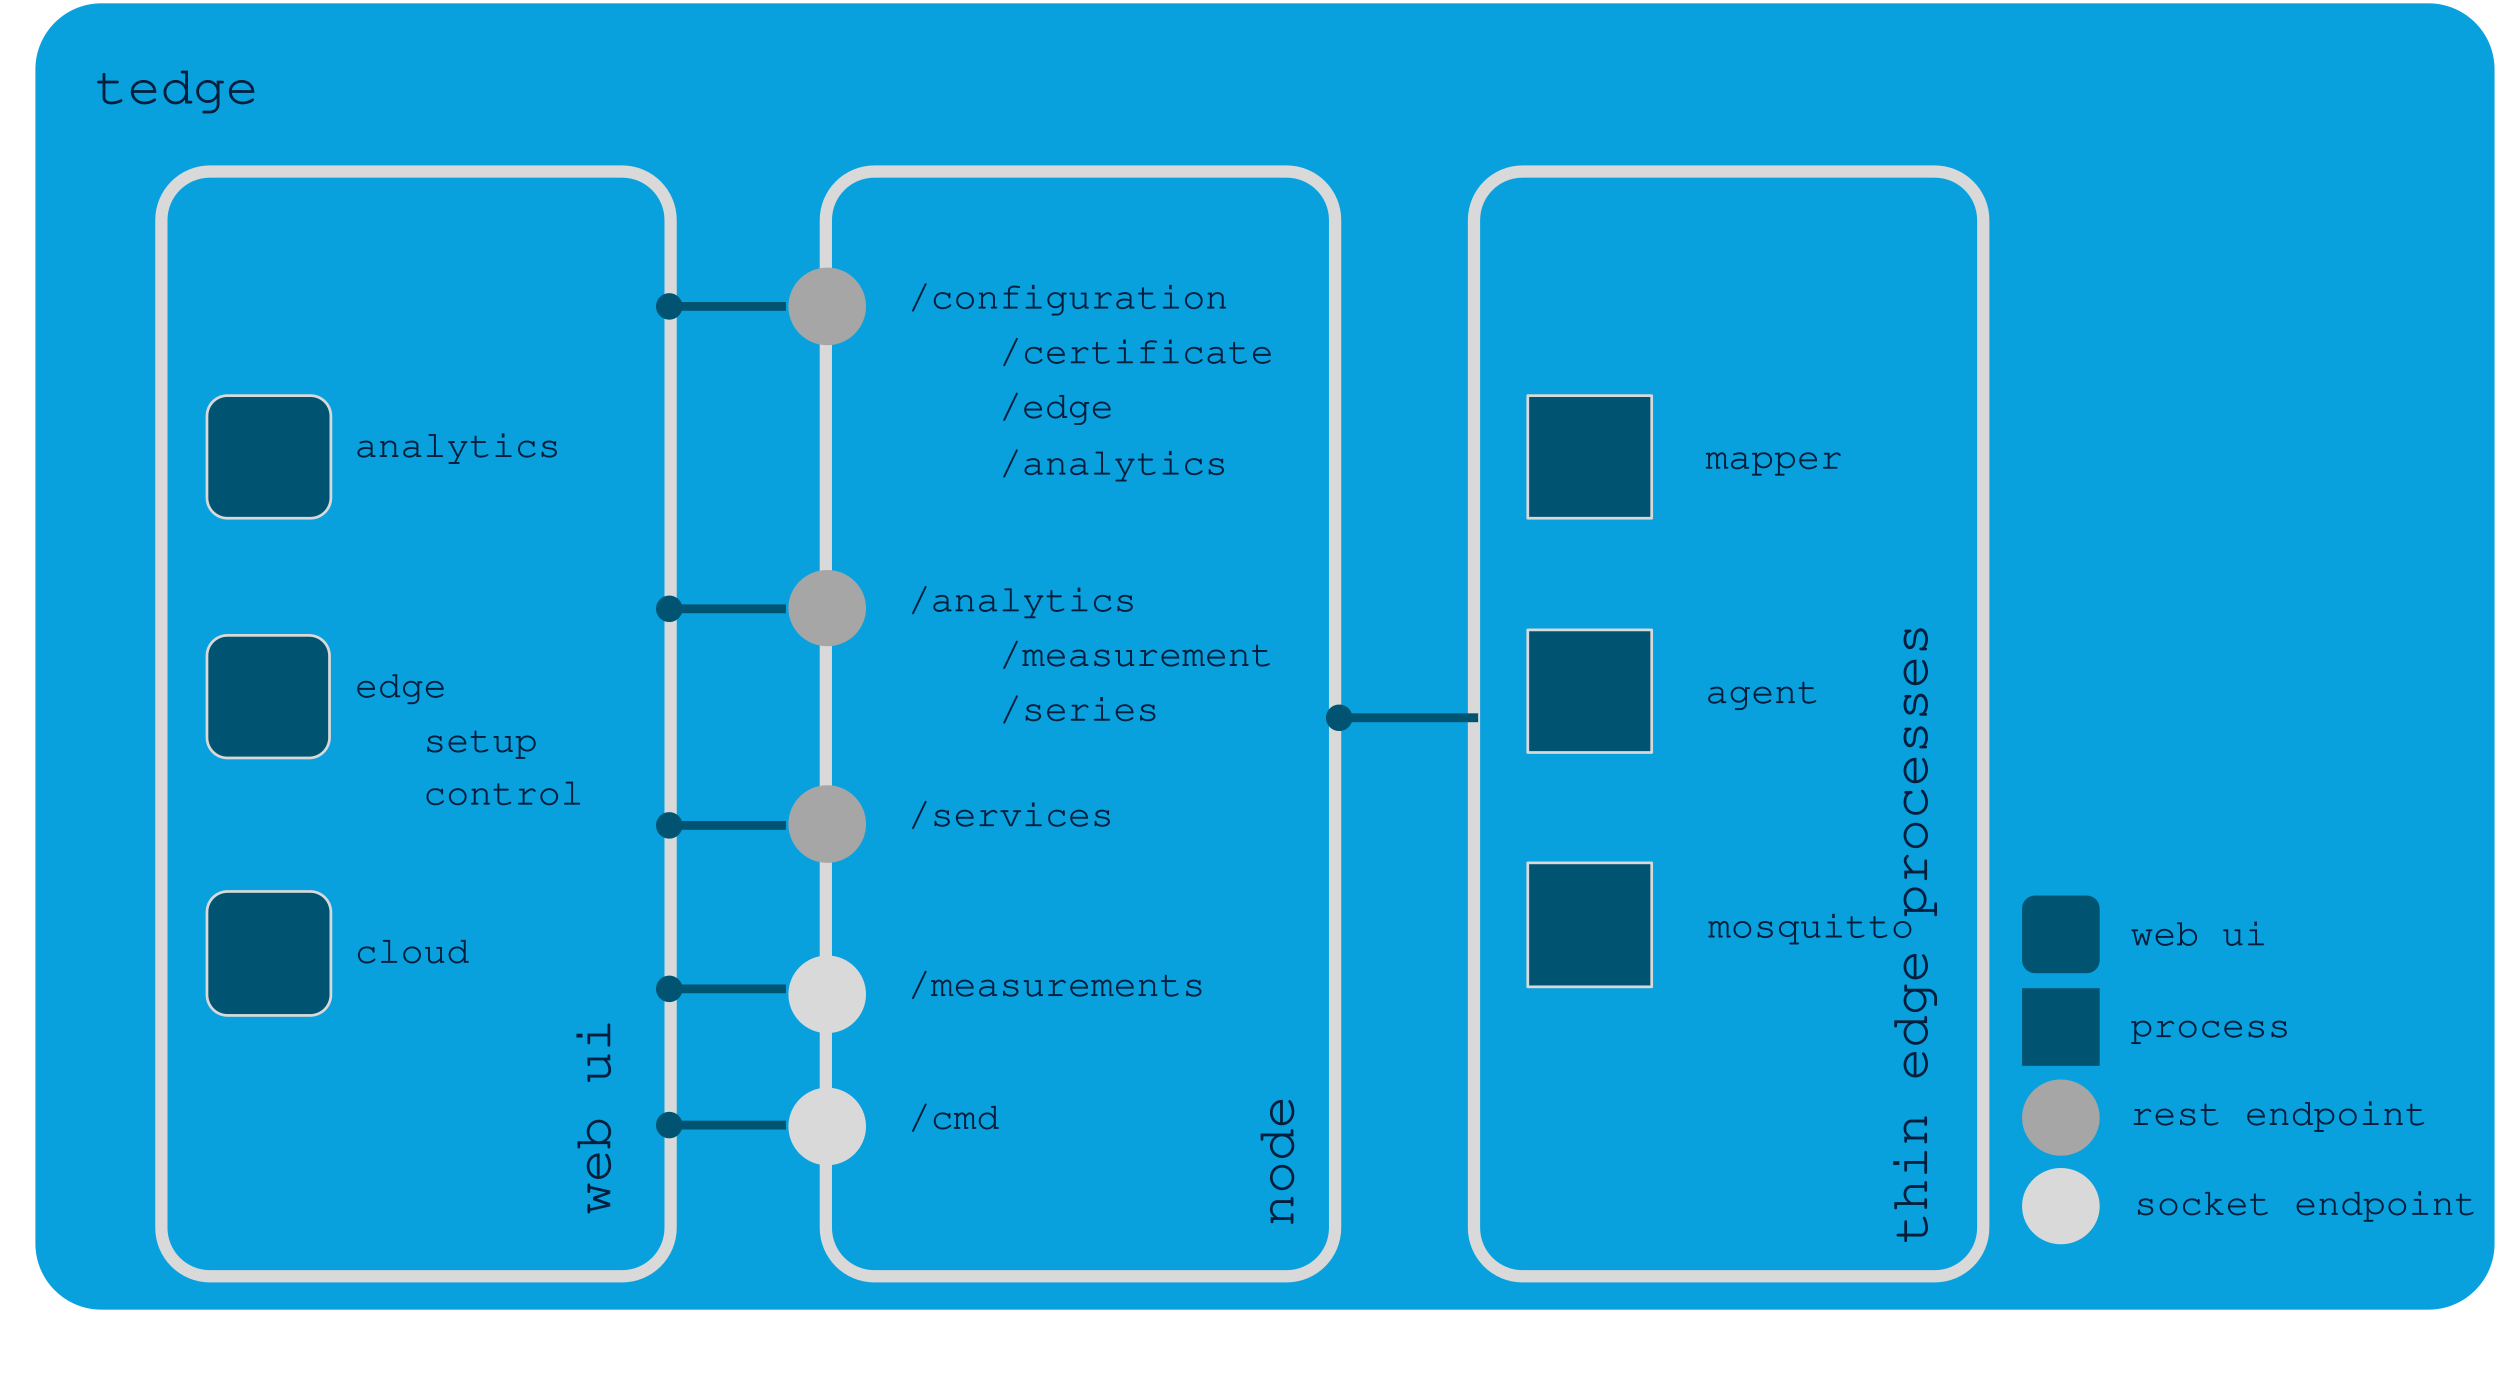
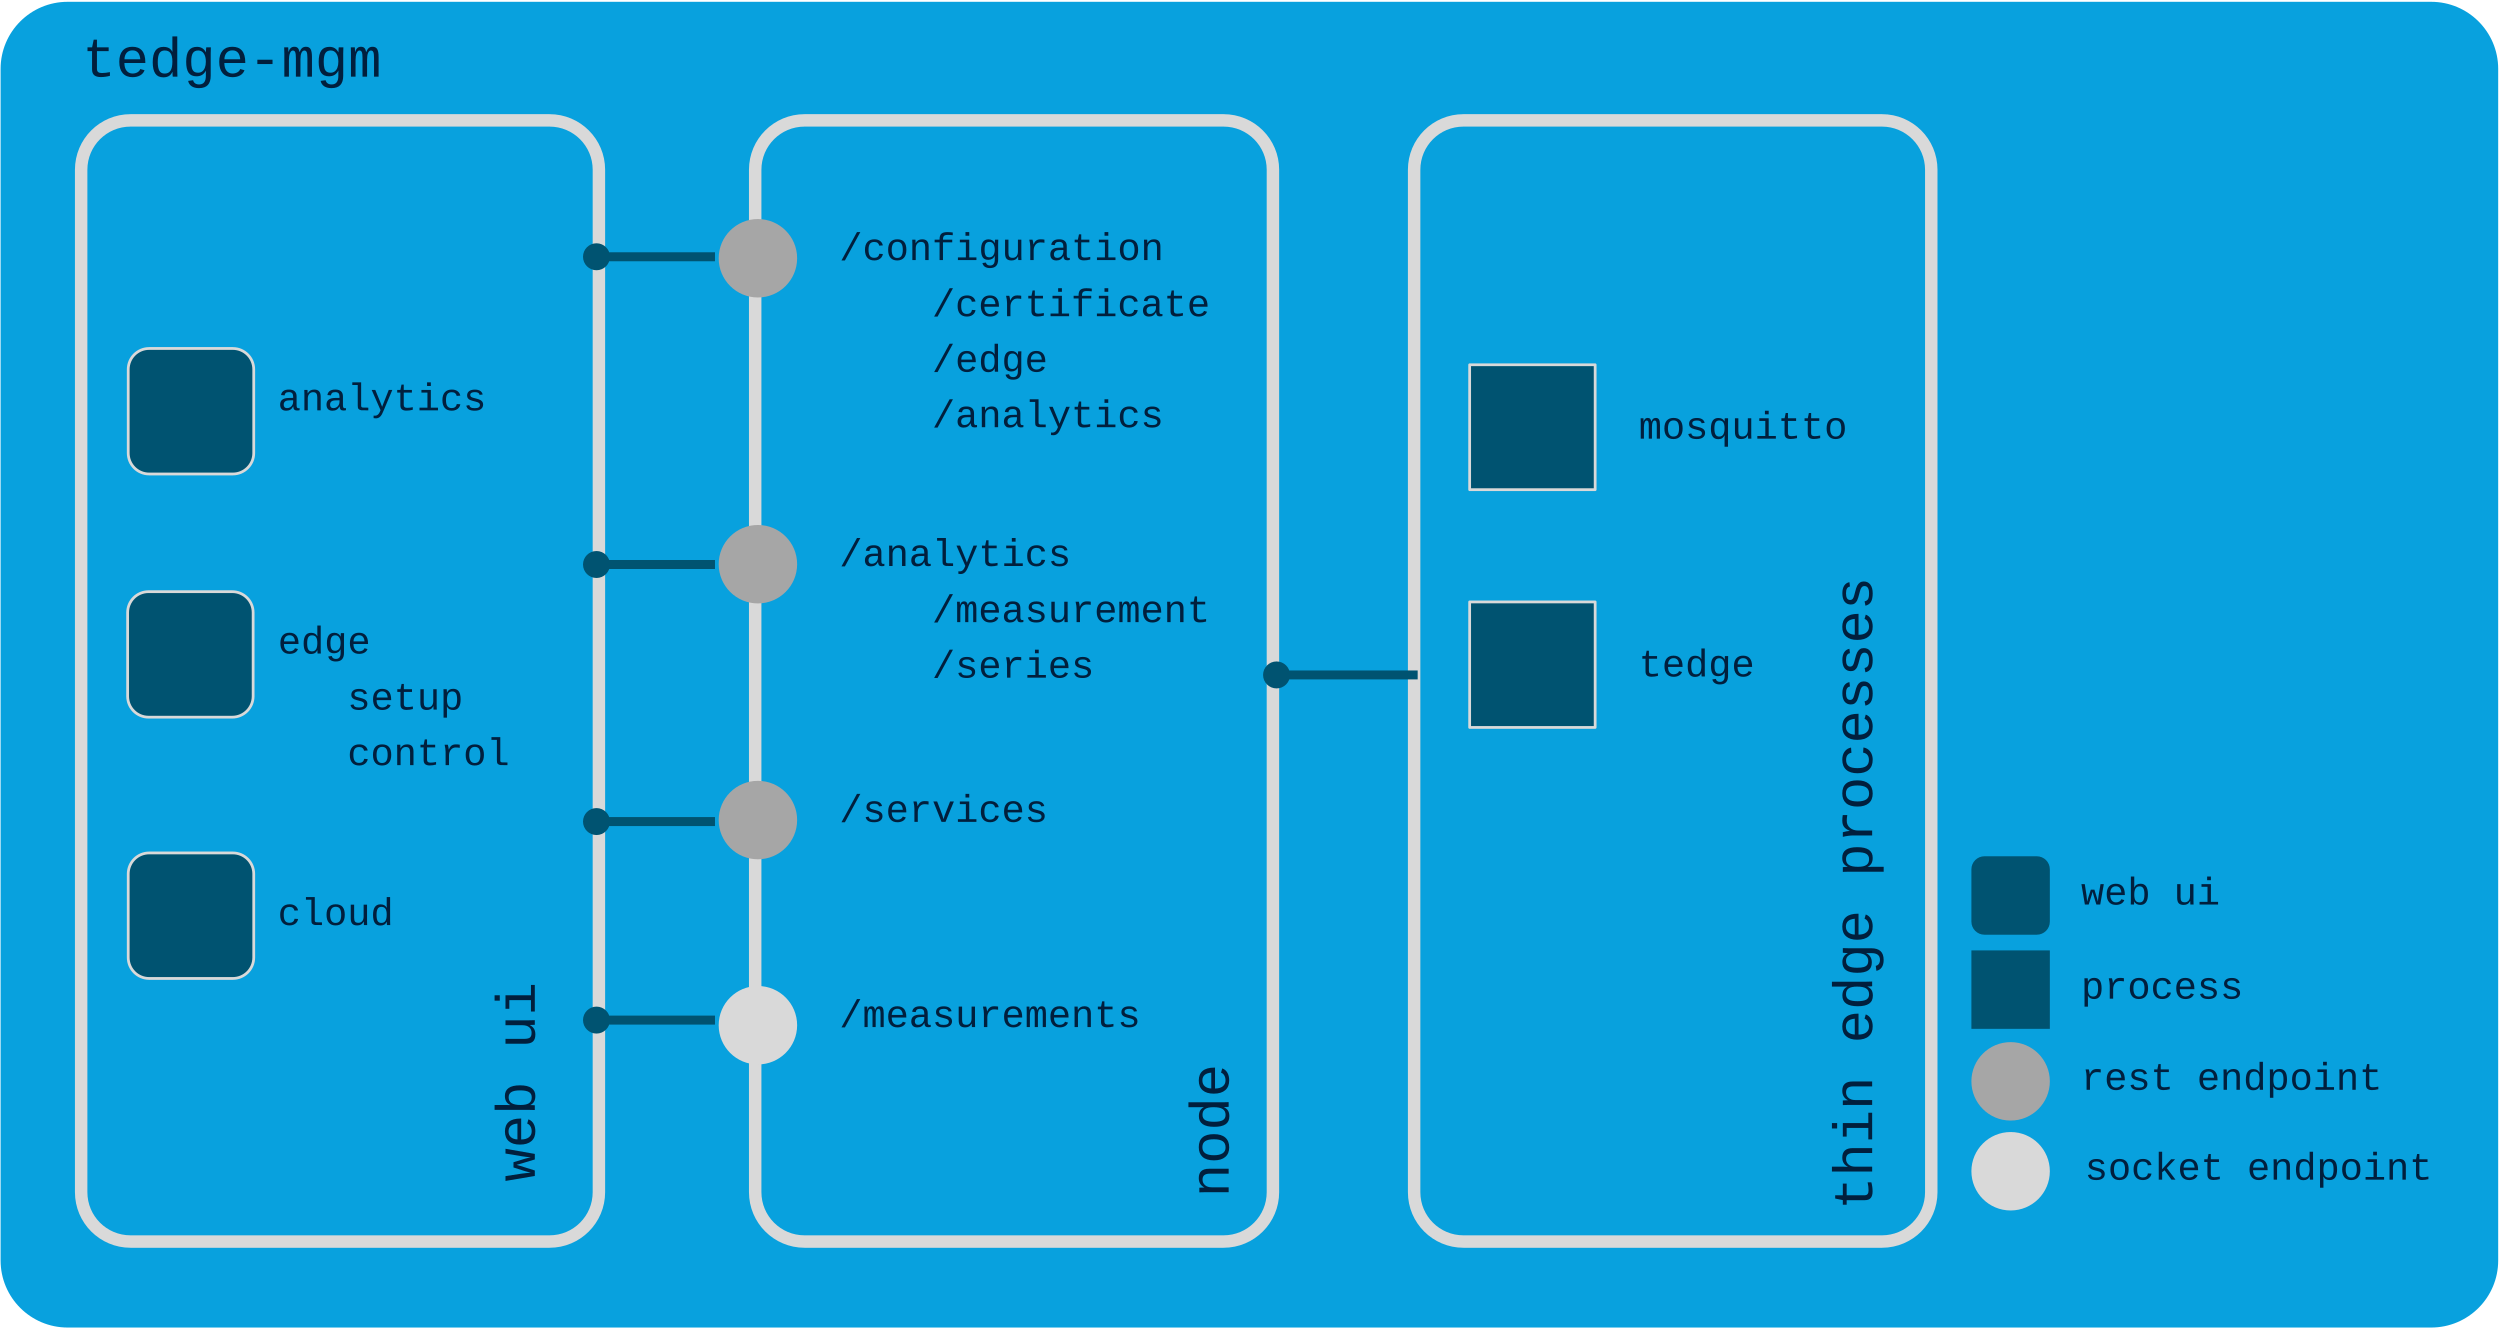
- <svg xmlns="http://www.w3.org/2000/svg" width="1280" height="712" overflow="hidden">
-   <defs>
-     <clipPath id="clip0">
-       <rect x="0" y="4" width="1280" height="712" />
-     </clipPath>
-     <clipPath id="clip1">
-       <rect x="0" y="5" width="1280" height="710" />
-     </clipPath>
-     <clipPath id="clip2">
-       <rect x="0" y="5" width="1280" height="710" />
-     </clipPath>
-     <clipPath id="clip3">
-       <rect x="0" y="5" width="1280" height="710" />
-     </clipPath>
-     <clipPath id="clip4">
-       <rect x="0" y="5" width="1280" height="710" />
-     </clipPath>
-   </defs>
-   <g clip-path="url(#clip0)" transform="matrix(1 0 0 1 0 -4)">
-     <g clip-path="url(#clip1)">
-       <g clip-path="url(#clip2)">
-         <g clip-path="url(#clip3)">
-           <g clip-path="url(#clip4)">
-             <path d="M51.59 58.218C51.59 39.541 66.731 24.401 85.407 24.401L1276.86 24.401C1295.53 24.401 1310.68 39.541 1310.68 58.218L1310.68 659.168C1310.68 677.844 1295.53 692.985 1276.86 692.985L85.407 692.985C66.731 692.985 51.59 677.844 51.59 659.168Z" fill="#08A1DE" fill-rule="evenodd" fill-opacity="1" transform="matrix(1 0 0 1.0004 -33.4641 -18.7132)" />
-             <path d="M456.296 135.357C456.296 121.63 467.425 110.501 481.152 110.501L692.181 110.501C705.91 110.501 717.037 121.63 717.037 135.357L717.037 651.048C717.037 664.776 705.91 675.904 692.181 675.904L481.152 675.904C467.425 675.904 456.296 664.776 456.296 651.048Z" stroke="#D9D9D9" stroke-width="6.275" stroke-linecap="butt" stroke-linejoin="round" stroke-miterlimit="10" stroke-opacity="1" fill="#08A1DE" fill-rule="evenodd" fill-opacity="0.651" transform="matrix(1 0 0 1.0004 -33.4641 -18.7132)" />
-             <path d="M437.124 179.521C437.124 168.547 446.02 159.651 456.993 159.651 467.967 159.651 476.863 168.547 476.863 179.521 476.863 190.494 467.967 199.39 456.993 199.39 446.02 199.39 437.124 190.494 437.124 179.521Z" fill="#A6A6A6" fill-rule="evenodd" fill-opacity="1" transform="matrix(1 0 0 1.0004 -33.4641 -18.7132)" />
-             <text fill="#011F3D" fill-opacity="1" font-family="Courier,Courier_MSFontService,sans-serif" font-style="normal" font-variant="normal" font-weight="400" font-stretch="normal" font-size="28" text-anchor="start" direction="ltr" writing-mode="lr-tb" unicode-bidi="normal" text-decoration="none" transform="matrix(0.697168 0 0 0.697446 464.815 162)">/configuration<tspan fill="#011F3D" fill-opacity="1" font-family="Courier,Courier_MSFontService,sans-serif" font-style="normal" font-variant="normal" font-weight="400" font-stretch="normal" font-size="28" text-anchor="start" direction="ltr" writing-mode="lr-tb" unicode-bidi="normal" text-decoration="none" x="67" y="40.147">/certificate</tspan>
-               <tspan fill="#011F3D" fill-opacity="1" font-family="Courier,Courier_MSFontService,sans-serif" font-style="normal" font-variant="normal" font-weight="400" font-stretch="normal" font-size="28" text-anchor="start" direction="ltr" writing-mode="lr-tb" unicode-bidi="normal" text-decoration="none" x="67" y="80.293">/edge</tspan>
-               <tspan fill="#011F3D" fill-opacity="1" font-family="Courier,Courier_MSFontService,sans-serif" font-style="normal" font-variant="normal" font-weight="400" font-stretch="normal" font-size="28" text-anchor="start" direction="ltr" writing-mode="lr-tb" unicode-bidi="normal" text-decoration="none" x="67" y="121.873">/analytics</tspan>
-             </text>
-             <path d="M437.124 333.943C437.124 323.162 446.02 314.423 456.993 314.423 467.967 314.423 476.863 323.162 476.863 333.943 476.863 344.724 467.967 353.464 456.993 353.464 446.02 353.464 437.124 344.724 437.124 333.943Z" fill="#A6A6A6" fill-rule="evenodd" fill-opacity="1" transform="matrix(1 0 0 1.0004 -33.4641 -18.7132)" />
-             <text fill="#011F3D" fill-opacity="1" font-family="Courier,Courier_MSFontService,sans-serif" font-style="normal" font-variant="normal" font-weight="400" font-stretch="normal" font-size="28" text-anchor="start" direction="ltr" writing-mode="lr-tb" unicode-bidi="normal" text-decoration="none" transform="matrix(0.697168 0 0 0.697446 464.815 317)">/analytics<tspan fill="#011F3D" fill-opacity="1" font-family="Courier,Courier_MSFontService,sans-serif" font-style="normal" font-variant="normal" font-weight="400" font-stretch="normal" font-size="28" text-anchor="start" direction="ltr" writing-mode="lr-tb" unicode-bidi="normal" text-decoration="none" x="67" y="40.147">/measurement</tspan>
-               <tspan fill="#011F3D" fill-opacity="1" font-family="Courier,Courier_MSFontService,sans-serif" font-style="normal" font-variant="normal" font-weight="400" font-stretch="normal" font-size="28" text-anchor="start" direction="ltr" writing-mode="lr-tb" unicode-bidi="normal" text-decoration="none" x="67" y="80.293">/series</tspan>
-             </text>
-             <path d="M437.124 444.444C437.124 433.471 446.02 424.575 456.993 424.575 467.967 424.575 476.863 433.471 476.863 444.444 476.863 455.418 467.967 464.314 456.993 464.314 446.02 464.314 437.124 455.418 437.124 444.444Z" fill="#A6A6A6" fill-rule="evenodd" fill-opacity="1" transform="matrix(1 0 0 1.0004 -33.4641 -18.7132)" />
-             <text fill="#011F3D" fill-opacity="1" font-family="Courier,Courier_MSFontService,sans-serif" font-style="normal" font-variant="normal" font-weight="400" font-stretch="normal" font-size="28" text-anchor="start" direction="ltr" writing-mode="lr-tb" unicode-bidi="normal" text-decoration="none" transform="matrix(0.697168 0 0 0.697446 464.815 427)">/services</text>
-             <path d="M437.124 531.59C437.124 520.617 446.02 511.721 456.993 511.721 467.967 511.721 476.863 520.617 476.863 531.59 476.863 542.564 467.967 551.46 456.993 551.46 446.02 551.46 437.124 542.564 437.124 531.59Z" fill="#D9D9D9" fill-rule="evenodd" fill-opacity="1" transform="matrix(1 0 0 1.0004 -33.4641 -18.7132)" />
-             <text fill="#011F3D" fill-opacity="1" font-family="Courier,Courier_MSFontService,sans-serif" font-style="normal" font-variant="normal" font-weight="400" font-stretch="normal" font-size="28" text-anchor="start" direction="ltr" writing-mode="lr-tb" unicode-bidi="normal" text-decoration="none" transform="matrix(0.697168 0 0 0.697446 464.815 514)">/measurements</text>
-             <path d="M437.124 599.216C437.124 588.242 446.02 579.346 456.993 579.346 467.967 579.346 476.863 588.242 476.863 599.216 476.863 610.189 467.967 619.085 456.993 619.085 446.02 619.085 437.124 610.189 437.124 599.216Z" fill="#D9D9D9" fill-rule="evenodd" fill-opacity="1" transform="matrix(1 0 0 1.0004 -33.4641 -18.7132)" />
-             <text fill="#011F3D" fill-opacity="1" font-family="Courier,Courier_MSFontService,sans-serif" font-style="normal" font-variant="normal" font-weight="400" font-stretch="normal" font-size="28" text-anchor="start" direction="ltr" writing-mode="lr-tb" unicode-bidi="normal" text-decoration="none" transform="matrix(0.697168 0 0 0.697446 464.815 582)">/cmd</text>
-             <path d="M788.148 135.357C788.148 121.63 799.275 110.501 813.002 110.501L1024.03 110.501C1037.76 110.501 1048.89 121.63 1048.89 135.357L1048.89 651.048C1048.89 664.776 1037.76 675.904 1024.03 675.904L813.002 675.904C799.275 675.904 788.148 664.776 788.148 651.048Z" stroke="#D9D9D9" stroke-width="6.275" stroke-linecap="butt" stroke-linejoin="round" stroke-miterlimit="10" stroke-opacity="1" fill="#08A1DE" fill-rule="evenodd" fill-opacity="0.529" transform="matrix(1 0 0 1.0004 -33.4641 -18.7132)" />
-             <text fill="#011F3D" fill-opacity="1" font-family="Courier,Courier_MSFontService,sans-serif" font-style="normal" font-variant="normal" font-weight="400" font-stretch="normal" font-size="40" text-anchor="start" direction="ltr" writing-mode="lr-tb" unicode-bidi="normal" text-decoration="none" transform="matrix(-1.28068e-16 -0.697446 0.697168 -1.28119e-16 986.681 641)">thin edge processes</text>
-             <path d="M116.078 135.357C116.078 121.63 127.207 110.501 140.935 110.501L351.963 110.501C365.69 110.501 376.819 121.63 376.819 135.357L376.819 651.048C376.819 664.776 365.69 675.904 351.963 675.904L140.935 675.904C127.207 675.904 116.078 664.776 116.078 651.048Z" stroke="#D9D9D9" stroke-width="6.275" stroke-linecap="butt" stroke-linejoin="round" stroke-miterlimit="10" stroke-opacity="1" fill="#08A1DE" fill-rule="evenodd" fill-opacity="0.651" transform="matrix(1 0 0 1.0004 -33.4641 -18.7132)" />
-             <text fill="#011F3D" fill-opacity="1" font-family="Courier,Courier_MSFontService,sans-serif" font-style="normal" font-variant="normal" font-weight="400" font-stretch="normal" font-size="40" text-anchor="start" direction="ltr" writing-mode="lr-tb" unicode-bidi="normal" text-decoration="none" transform="matrix(-1.28068e-16 -0.697446 0.697168 -1.28119e-16 312.457 626)">web ui</text>
-             <text fill="#011F3D" fill-opacity="1" font-family="Courier,Courier_MSFontService,sans-serif" font-style="normal" font-variant="normal" font-weight="400" font-stretch="normal" font-size="28" text-anchor="start" direction="ltr" writing-mode="lr-tb" unicode-bidi="normal" text-decoration="none" transform="matrix(0.697168 0 0 0.697446 181.685 238)">analytics<tspan fill="#011F3D" fill-opacity="1" font-family="Courier,Courier_MSFontService,sans-serif" font-style="normal" font-variant="normal" font-weight="400" font-stretch="normal" font-size="28" text-anchor="start" direction="ltr" writing-mode="lr-tb" unicode-bidi="normal" text-decoration="none" x="0.1" y="176.358">edge</tspan>
-               <tspan fill="#011F3D" fill-opacity="1" font-family="Courier,Courier_MSFontService,sans-serif" font-style="normal" font-variant="normal" font-weight="400" font-stretch="normal" font-size="28" text-anchor="start" direction="ltr" writing-mode="lr-tb" unicode-bidi="normal" text-decoration="none" x="50.35" y="216.504">setup</tspan>
-               <tspan fill="#011F3D" fill-opacity="1" font-family="Courier,Courier_MSFontService,sans-serif" font-style="normal" font-variant="normal" font-weight="400" font-stretch="normal" font-size="28" text-anchor="start" direction="ltr" writing-mode="lr-tb" unicode-bidi="normal" text-decoration="none" x="50.35" y="255.217">control</tspan>
-               <tspan fill="#011F3D" fill-opacity="1" font-family="Courier,Courier_MSFontService,sans-serif" font-style="normal" font-variant="normal" font-weight="400" font-stretch="normal" font-size="28" text-anchor="start" direction="ltr" writing-mode="lr-tb" unicode-bidi="normal" text-decoration="none" x="0" y="371.355">cloud</tspan>
-             </text>
-             <text fill="#011F3D" fill-opacity="1" font-family="Courier,Courier_MSFontService,sans-serif" font-style="normal" font-variant="normal" font-weight="400" font-stretch="normal" font-size="40" text-anchor="start" direction="ltr" writing-mode="lr-tb" unicode-bidi="normal" text-decoration="none" transform="matrix(-1.28068e-16 -0.697446 0.697168 -1.28119e-16 662.257 632)">node</text>
-             <path d="M1068.76 594.684C1068.76 583.903 1077.65 575.163 1088.63 575.163 1099.6 575.163 1108.5 583.903 1108.5 594.684 1108.5 605.465 1099.6 614.205 1088.63 614.205 1077.65 614.205 1068.76 605.465 1068.76 594.684Z" fill="#A6A6A6" fill-rule="evenodd" fill-opacity="1" transform="matrix(1 0 0 1.0004 -33.4641 -18.7132)" />
-             <text fill="#011F3D" fill-opacity="1" font-family="Courier,Courier_MSFontService,sans-serif" font-style="normal" font-variant="normal" font-weight="400" font-stretch="normal" font-size="28" text-anchor="start" direction="ltr" writing-mode="lr-tb" unicode-bidi="normal" text-decoration="none" transform="matrix(0.697168 0 0 0.697446 1090.82 580)">rest endpoint</text>
-             <path d="M1068.76 640C1068.76 629.219 1077.65 620.479 1088.63 620.479 1099.6 620.479 1108.5 629.219 1108.5 640 1108.5 650.781 1099.6 659.521 1088.63 659.521 1077.65 659.521 1068.76 650.781 1068.76 640Z" fill="#D9D9D9" fill-rule="evenodd" fill-opacity="1" transform="matrix(1 0 0 1.0004 -33.4641 -18.7132)" />
-             <text fill="#011F3D" fill-opacity="1" font-family="Courier,Courier_MSFontService,sans-serif" font-style="normal" font-variant="normal" font-weight="400" font-stretch="normal" font-size="28" text-anchor="start" direction="ltr" writing-mode="lr-tb" unicode-bidi="normal" text-decoration="none" transform="matrix(0.697168 0 0 0.697446 1092.71 626)">socket endpoint</text>
-             <path d="M1068.76 528.453 1108.5 528.453 1108.5 568.192 1068.76 568.192Z" fill="#005371" fill-rule="nonzero" fill-opacity="1" transform="matrix(1 0 0 1.0004 -33.4641 -18.7132)" />
-             <text fill="#011F3D" fill-opacity="1" font-family="Courier,Courier_MSFontService,sans-serif" font-style="normal" font-variant="normal" font-weight="400" font-stretch="normal" font-size="28" text-anchor="start" direction="ltr" writing-mode="lr-tb" unicode-bidi="normal" text-decoration="none" transform="matrix(0.697168 0 0 0.697446 1090.82 535)">process<tspan fill="#011F3D" fill-opacity="1" font-family="Courier,Courier_MSFontService,sans-serif" font-style="normal" font-variant="normal" font-weight="400" font-stretch="normal" font-size="28" text-anchor="start" direction="ltr" writing-mode="lr-tb" unicode-bidi="normal" text-decoration="none" x="-0.006" y="-67.389">web </tspan>
-               <tspan fill="#011F3D" fill-opacity="1" font-family="Courier,Courier_MSFontService,sans-serif" font-style="normal" font-variant="normal" font-weight="400" font-stretch="normal" font-size="28" text-anchor="start" direction="ltr" writing-mode="lr-tb" unicode-bidi="normal" text-decoration="none" x="66.994" y="-67.389">ui</tspan>
-             </text>
-             <path d="M1068.76 487.669C1068.76 484.011 1071.72 481.046 1075.38 481.046L1101.87 481.046C1105.53 481.046 1108.5 484.011 1108.5 487.669L1108.5 514.161C1108.5 517.819 1105.53 520.784 1101.87 520.784L1075.38 520.784C1071.72 520.784 1068.76 517.819 1068.76 514.161Z" fill="#005371" fill-rule="evenodd" fill-opacity="1" transform="matrix(1 0 0 1.0004 -33.4641 -18.7132)" />
-             <path d="M815.686 225.185 879.129 225.185 879.129 287.93 815.686 287.93Z" stroke="#D9D9D9" stroke-width="1.394" stroke-linecap="butt" stroke-linejoin="round" stroke-miterlimit="10" stroke-opacity="1" fill="#005371" fill-rule="nonzero" fill-opacity="1" transform="matrix(1 0 0 1.0004 -33.4641 -18.7132)" />
-             <text fill="#011F3D" fill-opacity="1" font-family="Courier,Courier_MSFontService,sans-serif" font-style="normal" font-variant="normal" font-weight="400" font-stretch="normal" font-size="28" text-anchor="start" direction="ltr" writing-mode="lr-tb" unicode-bidi="normal" text-decoration="none" transform="matrix(0.697168 0 0 0.697446 873.237 244)">mapper</text>
-             <path d="M815.686 345.098 879.129 345.098 879.129 407.843 815.686 407.843Z" stroke="#D9D9D9" stroke-width="1.394" stroke-linecap="butt" stroke-linejoin="round" stroke-miterlimit="10" stroke-opacity="1" fill="#005371" fill-rule="nonzero" fill-opacity="1" transform="matrix(1 0 0 1.0004 -33.4641 -18.7132)" />
-             <text fill="#011F3D" fill-opacity="1" font-family="Courier,Courier_MSFontService,sans-serif" font-style="normal" font-variant="normal" font-weight="400" font-stretch="normal" font-size="28" text-anchor="start" direction="ltr" writing-mode="lr-tb" unicode-bidi="normal" text-decoration="none" transform="matrix(0.697168 0 0 0.697446 873.237 364)">agent</text>
-             <path d="M815.686 464.314 879.129 464.314 879.129 527.756 815.686 527.756Z" stroke="#D9D9D9" stroke-width="1.394" stroke-linecap="butt" stroke-linejoin="round" stroke-miterlimit="10" stroke-opacity="1" fill="#005371" fill-rule="nonzero" fill-opacity="1" transform="matrix(1 0 0 1.0004 -33.4641 -18.7132)" />
-             <text fill="#011F3D" fill-opacity="1" font-family="Courier,Courier_MSFontService,sans-serif" font-style="normal" font-variant="normal" font-weight="400" font-stretch="normal" font-size="28" text-anchor="start" direction="ltr" writing-mode="lr-tb" unicode-bidi="normal" text-decoration="none" transform="matrix(0.697168 0 0 0.697446 874.52 484)">mosquitto</text>
-             <path d="M139.434 235.643C139.434 229.867 144.116 225.185 149.891 225.185L192.418 225.185C198.194 225.185 202.876 229.867 202.876 235.643L202.876 277.473C202.876 283.248 198.194 287.93 192.418 287.93L149.891 287.93C144.116 287.93 139.434 283.248 139.434 277.473Z" stroke="#D9D9D9" stroke-width="1.394" stroke-linecap="butt" stroke-linejoin="round" stroke-miterlimit="10" stroke-opacity="1" fill="#005371" fill-rule="evenodd" fill-opacity="1" transform="matrix(1 0 0 1.0004 -33.4641 -18.7132)" />
-             <path d="M139.434 358.344C139.434 352.569 144.116 347.887 149.891 347.887L191.721 347.887C197.496 347.887 202.179 352.569 202.179 358.344L202.179 400.174C202.179 405.95 197.496 410.632 191.721 410.632L149.891 410.632C144.116 410.632 139.434 405.95 139.434 400.174Z" stroke="#D9D9D9" stroke-width="1.394" stroke-linecap="butt" stroke-linejoin="round" stroke-miterlimit="10" stroke-opacity="1" fill="#005371" fill-rule="evenodd" fill-opacity="1" transform="matrix(1 0 0 1.0004 -33.4641 -18.7132)" />
-             <path d="M139.434 489.528C139.434 483.688 144.167 478.954 150.007 478.954L192.302 478.954C198.142 478.954 202.876 483.688 202.876 489.528L202.876 531.823C202.876 537.663 198.142 542.396 192.302 542.396L150.007 542.396C144.167 542.396 139.434 537.663 139.434 531.823Z" stroke="#D9D9D9" stroke-width="1.394" stroke-linecap="butt" stroke-linejoin="round" stroke-miterlimit="10" stroke-opacity="1" fill="#005371" fill-rule="evenodd" fill-opacity="1" transform="matrix(1 0 0 1.0004 -33.4641 -18.7132)" />
-             <text fill="#011F3D" fill-opacity="1" font-family="Courier,Courier_MSFontService,sans-serif" font-style="normal" font-variant="normal" font-weight="400" font-stretch="normal" font-size="40" text-anchor="start" direction="ltr" writing-mode="lr-tb" unicode-bidi="normal" text-decoration="none" transform="matrix(0.697168 0 0 0.697446 48.6163 57)">tedge</text>
-             <path d="M376.122 177.255 435.865 177.255 435.865 181.786 376.122 181.786ZM376.122 186.318C372.368 186.318 369.325 183.275 369.325 179.521 369.325 175.766 372.368 172.723 376.122 172.723 379.876 172.723 382.919 175.766 382.919 179.521 382.919 183.275 379.876 186.318 376.122 186.318Z" fill="#005371" fill-rule="nonzero" fill-opacity="1" transform="matrix(1 0 0 1.0004 -33.4641 -18.7132)" />
-             <path d="M376.122 332.026 435.865 332.026 435.865 336.558 376.122 336.558ZM376.122 341.089C372.368 341.089 369.325 338.046 369.325 334.292 369.325 330.538 372.368 327.495 376.122 327.495 379.876 327.495 382.919 330.538 382.919 334.292 382.919 338.046 379.876 341.089 376.122 341.089Z" fill="#005371" fill-rule="nonzero" fill-opacity="1" transform="matrix(1 0 0 1.0004 -33.4641 -18.7132)" />
-             <path d="M376.122 442.876 435.865 442.876 435.865 447.407 376.122 447.407ZM376.122 451.939C372.368 451.939 369.325 448.896 369.325 445.142 369.325 441.387 372.368 438.344 376.122 438.344 379.876 438.344 382.919 441.387 382.919 445.142 382.919 448.896 379.876 451.939 376.122 451.939Z" fill="#005371" fill-rule="nonzero" fill-opacity="1" transform="matrix(1 0 0 1.0004 -33.4641 -18.7132)" />
-             <path d="M376.122 526.536 435.865 526.536 435.865 531.068 376.122 531.068ZM376.122 535.599C372.368 535.599 369.325 532.556 369.325 528.802 369.325 525.047 372.368 522.004 376.122 522.004 379.876 522.004 382.919 525.047 382.919 528.802 382.919 532.556 379.876 535.599 376.122 535.599Z" fill="#005371" fill-rule="nonzero" fill-opacity="1" transform="matrix(1 0 0 1.0004 -33.4641 -18.7132)" />
-             <path d="M376.122 596.253 435.865 596.253 435.865 600.784 376.122 600.784ZM376.122 605.316C372.368 605.316 369.325 602.273 369.325 598.518 369.325 594.764 372.368 591.721 376.122 591.721 379.876 591.721 382.919 594.764 382.919 598.518 382.919 602.273 379.876 605.316 376.122 605.316Z" fill="#005371" fill-rule="nonzero" fill-opacity="1" transform="matrix(1 0 0 1.0004 -33.4641 -18.7132)" />
-             <path d="M719.129 387.8 790.275 387.8 790.275 392.331 719.129 392.331ZM719.129 396.863C715.378 396.863 712.331 393.82 712.331 390.065 712.331 386.311 715.378 383.268 719.129 383.268 722.879 383.268 725.926 386.311 725.926 390.065 725.926 393.82 722.879 396.863 719.129 396.863Z" fill="#005371" fill-rule="nonzero" fill-opacity="1" transform="matrix(1 0 0 1.0004 -33.4641 -18.7132)" />
-           </g>
-         </g>
-       </g>
+ <svg xmlns="http://www.w3.org/2000/svg" width="4143" height="2200" xml:space="preserve" overflow="hidden">
+   <g transform="translate(-169 -77)">
+     <g>
+       <path d="M170 191.125C170 129.752 219.752 80 281.125 80L4197.88 80C4259.25 80 4309 129.752 4309 191.125L4309 2165.88C4309 2227.25 4259.25 2277 4197.88 2277L281.125 2277C219.752 2277 170 2227.25 170 2165.88Z" fill="#08A1DE" fill-rule="evenodd" fill-opacity="1" />
+       <path d="M1420.5 358.293C1420.5 313.12 1457.12 276.5 1502.29 276.5L2196.71 276.5C2241.88 276.5 2278.5 313.12 2278.5 358.293L2278.5 2052.71C2278.5 2097.88 2241.88 2134.5 2196.71 2134.5L1502.29 2134.5C1457.12 2134.5 1420.5 2097.88 1420.5 2052.71Z" stroke="#D9D9D9" stroke-width="20.625" stroke-linecap="butt" stroke-linejoin="round" stroke-miterlimit="10" stroke-opacity="1" fill="#08A1DE" fill-rule="evenodd" fill-opacity="0.651" />
+       <path d="M1360 505C1360 469.101 1389.1 440 1425 440 1460.9 440 1490 469.101 1490 505 1490 540.898 1460.9 570 1425 570 1389.1 570 1360 540.898 1360 505Z" fill="#A6A6A6" fill-rule="evenodd" fill-opacity="1" />
+       <text fill="#011F3D" fill-opacity="1" font-family="Courier New,Courier New_MSFontService,sans-serif" font-style="normal" font-variant="normal" font-weight="400" font-stretch="normal" font-size="64" text-anchor="start" direction="ltr" writing-mode="lr-tb" unicode-bidi="normal" text-decoration="none" transform="matrix(1 0 0 1 1559.94 508)">/configuration</text>
+       <text fill="#011F3D" fill-opacity="1" font-family="Courier New,Courier New_MSFontService,sans-serif" font-style="normal" font-variant="normal" font-weight="400" font-stretch="normal" font-size="64" text-anchor="start" direction="ltr" writing-mode="lr-tb" unicode-bidi="normal" text-decoration="none" transform="matrix(1 0 0 1 1713.48 601)">/certificate</text>
+       <text fill="#011F3D" fill-opacity="1" font-family="Courier New,Courier New_MSFontService,sans-serif" font-style="normal" font-variant="normal" font-weight="400" font-stretch="normal" font-size="64" text-anchor="start" direction="ltr" writing-mode="lr-tb" unicode-bidi="normal" text-decoration="none" transform="matrix(1 0 0 1 1713.48 693)">/edge</text>
+       <text fill="#011F3D" fill-opacity="1" font-family="Courier New,Courier New_MSFontService,sans-serif" font-style="normal" font-variant="normal" font-weight="400" font-stretch="normal" font-size="64" text-anchor="start" direction="ltr" writing-mode="lr-tb" unicode-bidi="normal" text-decoration="none" transform="matrix(1 0 0 1 1713.48 785)">/analytics</text>
+       <path d="M1360 1012C1360 976.102 1389.1 947 1425 947 1460.9 947 1490 976.102 1490 1012 1490 1047.9 1460.9 1077 1425 1077 1389.1 1077 1360 1047.9 1360 1012Z" fill="#A6A6A6" fill-rule="evenodd" fill-opacity="1" />
+       <text fill="#011F3D" fill-opacity="1" font-family="Courier New,Courier New_MSFontService,sans-serif" font-style="normal" font-variant="normal" font-weight="400" font-stretch="normal" font-size="64" text-anchor="start" direction="ltr" writing-mode="lr-tb" unicode-bidi="normal" text-decoration="none" transform="matrix(1 0 0 1 1559.94 1015)">/analytics</text>
+       <text fill="#011F3D" fill-opacity="1" font-family="Courier New,Courier New_MSFontService,sans-serif" font-style="normal" font-variant="normal" font-weight="400" font-stretch="normal" font-size="64" text-anchor="start" direction="ltr" writing-mode="lr-tb" unicode-bidi="normal" text-decoration="none" transform="matrix(1 0 0 1 1713.48 1108)">/measurement</text>
+       <text fill="#011F3D" fill-opacity="1" font-family="Courier New,Courier New_MSFontService,sans-serif" font-style="normal" font-variant="normal" font-weight="400" font-stretch="normal" font-size="64" text-anchor="start" direction="ltr" writing-mode="lr-tb" unicode-bidi="normal" text-decoration="none" transform="matrix(1 0 0 1 1713.48 1200)">/series</text>
+       <path d="M1360 1436C1360 1400.1 1389.1 1371 1425 1371 1460.9 1371 1490 1400.1 1490 1436 1490 1471.9 1460.9 1501 1425 1501 1389.1 1501 1360 1471.9 1360 1436Z" fill="#A6A6A6" fill-rule="evenodd" fill-opacity="1" />
+       <text fill="#011F3D" fill-opacity="1" font-family="Courier New,Courier New_MSFontService,sans-serif" font-style="normal" font-variant="normal" font-weight="400" font-stretch="normal" font-size="64" text-anchor="start" direction="ltr" writing-mode="lr-tb" unicode-bidi="normal" text-decoration="none" transform="matrix(1 0 0 1 1559.94 1439)">/services</text>
+       <path d="M1360 1776C1360 1740.1 1389.1 1711 1425 1711 1460.9 1711 1490 1740.1 1490 1776 1490 1811.9 1460.9 1841 1425 1841 1389.1 1841 1360 1811.9 1360 1776Z" fill="#D9D9D9" fill-rule="evenodd" fill-opacity="1" />
+       <text fill="#011F3D" fill-opacity="1" font-family="Courier New,Courier New_MSFontService,sans-serif" font-style="normal" font-variant="normal" font-weight="400" font-stretch="normal" font-size="64" text-anchor="start" direction="ltr" writing-mode="lr-tb" unicode-bidi="normal" text-decoration="none" transform="matrix(1 0 0 1 1559.94 1779)">/measurements</text>
+       <path d="M2512.5 358.198C2512.5 313.077 2549.08 276.5 2594.2 276.5L3287.8 276.5C3332.92 276.5 3369.5 313.077 3369.5 358.198L3369.5 2052.8C3369.5 2097.92 3332.92 2134.5 3287.8 2134.5L2594.2 2134.5C2549.08 2134.5 2512.5 2097.92 2512.5 2052.8Z" stroke="#D9D9D9" stroke-width="20.625" stroke-linecap="butt" stroke-linejoin="round" stroke-miterlimit="10" stroke-opacity="1" fill="#08A1DE" fill-rule="evenodd" fill-opacity="0.529" />
+       <text fill="#011F3D" fill-opacity="1" font-family="Courier New,Courier New_MSFontService,sans-serif" font-style="normal" font-variant="normal" font-weight="400" font-stretch="normal" font-size="92" text-anchor="start" direction="ltr" writing-mode="lr-tb" unicode-bidi="normal" text-decoration="none" transform="matrix(-1.83697e-16 -1 1 -1.83697e-16 3271.54 2082)">thin edge processes</text>
+       <path d="M303.5 358.293C303.5 313.12 340.12 276.5 385.294 276.5L1079.71 276.5C1124.88 276.5 1161.5 313.12 1161.5 358.293L1161.5 2052.71C1161.5 2097.88 1124.88 2134.5 1079.71 2134.5L385.294 2134.5C340.12 2134.5 303.5 2097.88 303.5 2052.71Z" stroke="#D9D9D9" stroke-width="20.625" stroke-linecap="butt" stroke-linejoin="round" stroke-miterlimit="10" stroke-opacity="1" fill="#08A1DE" fill-rule="evenodd" fill-opacity="0.651" />
+       <text fill="#011F3D" fill-opacity="1" font-family="Courier New,Courier New_MSFontService,sans-serif" font-style="normal" font-variant="normal" font-weight="400" font-stretch="normal" font-size="92" text-anchor="start" direction="ltr" writing-mode="lr-tb" unicode-bidi="normal" text-decoration="none" transform="matrix(-1.83697e-16 -1 1 -1.83697e-16 1055.29 2035)">web </text>
+       <text fill="#011F3D" fill-opacity="1" font-family="Courier New,Courier New_MSFontService,sans-serif" font-style="normal" font-variant="normal" font-weight="400" font-stretch="normal" font-size="92" text-anchor="start" direction="ltr" writing-mode="lr-tb" unicode-bidi="normal" text-decoration="none" transform="matrix(-1.83697e-16 -1 1 -1.83697e-16 1055.29 1815)">ui</text>
+       <text fill="#011F3D" fill-opacity="1" font-family="Courier New,Courier New_MSFontService,sans-serif" font-style="normal" font-variant="normal" font-weight="400" font-stretch="normal" font-size="64" text-anchor="start" direction="ltr" writing-mode="lr-tb" unicode-bidi="normal" text-decoration="none" transform="matrix(1 0 0 1 629.256 757)">analytics</text>
+       <text fill="#011F3D" fill-opacity="1" font-family="Courier New,Courier New_MSFontService,sans-serif" font-style="normal" font-variant="normal" font-weight="400" font-stretch="normal" font-size="64" text-anchor="start" direction="ltr" writing-mode="lr-tb" unicode-bidi="normal" text-decoration="none" transform="matrix(1 0 0 1 629.486 1160)">edge</text>
+       <text fill="#011F3D" fill-opacity="1" font-family="Courier New,Courier New_MSFontService,sans-serif" font-style="normal" font-variant="normal" font-weight="400" font-stretch="normal" font-size="64" text-anchor="start" direction="ltr" writing-mode="lr-tb" unicode-bidi="normal" text-decoration="none" transform="matrix(1 0 0 1 744.642 1253)">setup</text>
+       <text fill="#011F3D" fill-opacity="1" font-family="Courier New,Courier New_MSFontService,sans-serif" font-style="normal" font-variant="normal" font-weight="400" font-stretch="normal" font-size="64" text-anchor="start" direction="ltr" writing-mode="lr-tb" unicode-bidi="normal" text-decoration="none" transform="matrix(1 0 0 1 744.642 1345)">control</text>
+       <text fill="#011F3D" fill-opacity="1" font-family="Courier New,Courier New_MSFontService,sans-serif" font-style="normal" font-variant="normal" font-weight="400" font-stretch="normal" font-size="64" text-anchor="start" direction="ltr" writing-mode="lr-tb" unicode-bidi="normal" text-decoration="none" transform="matrix(1 0 0 1 629.256 1610)">cloud</text>
+       <text fill="#011F3D" fill-opacity="1" font-family="Courier New,Courier New_MSFontService,sans-serif" font-style="normal" font-variant="normal" font-weight="400" font-stretch="normal" font-size="92" text-anchor="start" direction="ltr" writing-mode="lr-tb" unicode-bidi="normal" text-decoration="none" transform="matrix(-1.83697e-16 -1 1 -1.83697e-16 2205.12 2061)">node</text>
+       <path d="M3436 1869C3436 1833.1 3465.1 1804 3501 1804 3536.9 1804 3566 1833.1 3566 1869 3566 1904.9 3536.9 1934 3501 1934 3465.1 1934 3436 1904.9 3436 1869Z" fill="#A6A6A6" fill-rule="evenodd" fill-opacity="1" />
+       <text fill="#011F3D" fill-opacity="1" font-family="Courier New,Courier New_MSFontService,sans-serif" font-style="normal" font-variant="normal" font-weight="400" font-stretch="normal" font-size="64" text-anchor="start" direction="ltr" writing-mode="lr-tb" unicode-bidi="normal" text-decoration="none" transform="matrix(1 0 0 1 3617.69 1883)">rest endpoint</text>
+       <path d="M3436 2018C3436 1982.1 3465.1 1953 3501 1953 3536.9 1953 3566 1982.1 3566 2018 3566 2053.9 3536.9 2083 3501 2083 3465.1 2083 3436 2053.9 3436 2018Z" fill="#D9D9D9" fill-rule="evenodd" fill-opacity="1" />
+       <text fill="#011F3D" fill-opacity="1" font-family="Courier New,Courier New_MSFontService,sans-serif" font-style="normal" font-variant="normal" font-weight="400" font-stretch="normal" font-size="64" text-anchor="start" direction="ltr" writing-mode="lr-tb" unicode-bidi="normal" text-decoration="none" transform="matrix(1 0 0 1 3623.89 2032)">socket endpoint</text>
+       <rect x="3436" y="1652" width="130" height="130" fill="#005371" fill-opacity="1" />
+       <text fill="#011F3D" fill-opacity="1" font-family="Courier New,Courier New_MSFontService,sans-serif" font-style="normal" font-variant="normal" font-weight="400" font-stretch="normal" font-size="64" text-anchor="start" direction="ltr" writing-mode="lr-tb" unicode-bidi="normal" text-decoration="none" transform="matrix(1 0 0 1 3617.69 1732)">process</text>
+       <text fill="#011F3D" fill-opacity="1" font-family="Courier New,Courier New_MSFontService,sans-serif" font-style="normal" font-variant="normal" font-weight="400" font-stretch="normal" font-size="64" text-anchor="start" direction="ltr" writing-mode="lr-tb" unicode-bidi="normal" text-decoration="none" transform="matrix(1 0 0 1 3617.68 1576)">web </text>
+       <text fill="#011F3D" fill-opacity="1" font-family="Courier New,Courier New_MSFontService,sans-serif" font-style="normal" font-variant="normal" font-weight="400" font-stretch="normal" font-size="64" text-anchor="start" direction="ltr" writing-mode="lr-tb" unicode-bidi="normal" text-decoration="none" transform="matrix(1 0 0 1 3771.22 1576)">ui</text>
+       <path d="M3436 1517.67C3436 1505.7 3445.7 1496 3457.67 1496L3544.33 1496C3556.3 1496 3566 1505.7 3566 1517.67L3566 1604.33C3566 1616.3 3556.3 1626 3544.33 1626L3457.67 1626C3445.7 1626 3436 1616.3 3436 1604.33Z" fill="#005371" fill-rule="evenodd" fill-opacity="1" />
+       <rect x="2604.5" y="681.5" width="208" height="207" stroke="#D9D9D9" stroke-width="4.583" stroke-linecap="butt" stroke-linejoin="round" stroke-miterlimit="10" stroke-opacity="1" fill="#005371" fill-opacity="1" />
+       <text fill="#011F3D" fill-opacity="1" font-family="Courier New,Courier New_MSFontService,sans-serif" font-style="normal" font-variant="normal" font-weight="400" font-stretch="normal" font-size="64" text-anchor="start" direction="ltr" writing-mode="lr-tb" unicode-bidi="normal" text-decoration="none" transform="matrix(1 0 0 1 2884.76 804)">mosquitto</text>
+       <rect x="2604.5" y="1074.5" width="208" height="208" stroke="#D9D9D9" stroke-width="4.583" stroke-linecap="butt" stroke-linejoin="round" stroke-miterlimit="10" stroke-opacity="1" fill="#005371" fill-opacity="1" />
+       <text fill="#011F3D" fill-opacity="1" font-family="Courier New,Courier New_MSFontService,sans-serif" font-style="normal" font-variant="normal" font-weight="400" font-stretch="normal" font-size="64" text-anchor="start" direction="ltr" writing-mode="lr-tb" unicode-bidi="normal" text-decoration="none" transform="matrix(1 0 0 1 2884.76 1198)">tedge</text>
+       <path d="M381.5 689.167C381.5 670.021 397.021 654.5 416.167 654.5L554.833 654.5C573.979 654.5 589.5 670.021 589.5 689.167L589.5 827.833C589.5 846.979 573.979 862.5 554.833 862.5L416.167 862.5C397.021 862.5 381.5 846.979 381.5 827.833Z" stroke="#D9D9D9" stroke-width="4.583" stroke-linecap="butt" stroke-linejoin="round" stroke-miterlimit="10" stroke-opacity="1" fill="#005371" fill-rule="evenodd" fill-opacity="1" />
+       <path d="M380.5 1092.17C380.5 1073.02 396.021 1057.5 415.167 1057.5L553.833 1057.5C572.979 1057.5 588.5 1073.02 588.5 1092.17L588.5 1230.83C588.5 1249.98 572.979 1265.5 553.833 1265.5L415.167 1265.5C396.021 1265.5 380.5 1249.98 380.5 1230.83Z" stroke="#D9D9D9" stroke-width="4.583" stroke-linecap="butt" stroke-linejoin="round" stroke-miterlimit="10" stroke-opacity="1" fill="#005371" fill-rule="evenodd" fill-opacity="1" />
+       <path d="M381.5 1525.17C381.5 1506.02 397.021 1490.5 416.167 1490.5L554.833 1490.5C573.979 1490.5 589.5 1506.02 589.5 1525.17L589.5 1663.83C589.5 1682.98 573.979 1698.5 554.833 1698.5L416.167 1698.5C397.021 1698.5 381.5 1682.98 381.5 1663.83Z" stroke="#D9D9D9" stroke-width="4.583" stroke-linecap="butt" stroke-linejoin="round" stroke-miterlimit="10" stroke-opacity="1" fill="#005371" fill-rule="evenodd" fill-opacity="1" />
+       <text fill="#011F3D" fill-opacity="1" font-family="Courier New,Courier New_MSFontService,sans-serif" font-style="normal" font-variant="normal" font-weight="400" font-stretch="normal" font-size="92" text-anchor="start" direction="ltr" writing-mode="lr-tb" unicode-bidi="normal" text-decoration="none" transform="matrix(1 0 0 1 305.482 204)">tedge</text>
+       <text fill="#011F3D" fill-opacity="1" font-family="Courier New,Courier New_MSFontService,sans-serif" font-style="normal" font-variant="normal" font-weight="400" font-stretch="normal" font-size="92" text-anchor="start" direction="ltr" writing-mode="lr-tb" unicode-bidi="normal" text-decoration="none" transform="matrix(1 0 0 1 580.482 204)">-</text>
+       <text fill="#011F3D" fill-opacity="1" font-family="Courier New,Courier New_MSFontService,sans-serif" font-style="normal" font-variant="normal" font-weight="400" font-stretch="normal" font-size="92" text-anchor="start" direction="ltr" writing-mode="lr-tb" unicode-bidi="normal" text-decoration="none" transform="matrix(1 0 0 1 635.482 204)">mgm</text>
+       <path d="M1157.5 495.052 1353.88 495.052 1353.88 509.948 1157.5 509.948ZM1157.5 524.844C1145.16 524.844 1135.16 514.84 1135.16 502.5 1135.16 490.16 1145.16 480.156 1157.5 480.156 1169.84 480.156 1179.84 490.16 1179.84 502.5 1179.84 514.84 1169.84 524.844 1157.5 524.844Z" fill="#005371" fill-rule="nonzero" fill-opacity="1" />
+       <path d="M1157.5 1005.05 1353.88 1005.05 1353.88 1019.95 1157.5 1019.95ZM1157.5 1034.84C1145.16 1034.84 1135.16 1024.84 1135.16 1012.5 1135.16 1000.16 1145.16 990.156 1157.5 990.156 1169.84 990.156 1179.84 1000.16 1179.84 1012.5 1179.84 1024.84 1169.84 1034.84 1157.5 1034.84Z" fill="#005371" fill-rule="nonzero" fill-opacity="1" />
+       <path d="M1157.5 1431.05 1353.88 1431.05 1353.88 1445.95 1157.5 1445.95ZM1157.5 1460.84C1145.16 1460.84 1135.16 1450.84 1135.16 1438.5 1135.16 1426.16 1145.16 1416.16 1157.5 1416.16 1169.84 1416.16 1179.84 1426.16 1179.84 1438.5 1179.84 1450.84 1169.84 1460.84 1157.5 1460.84Z" fill="#005371" fill-rule="nonzero" fill-opacity="1" />
+       <path d="M1157.5 1760.05 1353.88 1760.05 1353.88 1774.95 1157.5 1774.95ZM1157.5 1789.84C1145.16 1789.84 1135.16 1779.84 1135.16 1767.5 1135.16 1755.16 1145.16 1745.16 1157.5 1745.16 1169.84 1745.16 1179.84 1755.16 1179.84 1767.5 1179.84 1779.84 1169.84 1789.84 1157.5 1789.84Z" fill="#005371" fill-rule="nonzero" fill-opacity="1" />
+       <path d="M2284.5 1188.05 2518.36 1188.05 2518.36 1202.95 2284.5 1202.95ZM2284.5 1217.84C2272.16 1217.84 2262.16 1207.84 2262.16 1195.5 2262.16 1183.16 2272.16 1173.16 2284.5 1173.16 2296.84 1173.16 2306.84 1183.16 2306.84 1195.5 2306.84 1207.84 2296.84 1217.84 2284.5 1217.84Z" fill="#005371" fill-rule="nonzero" fill-opacity="1" />
    </g>
  </g>
</svg>
